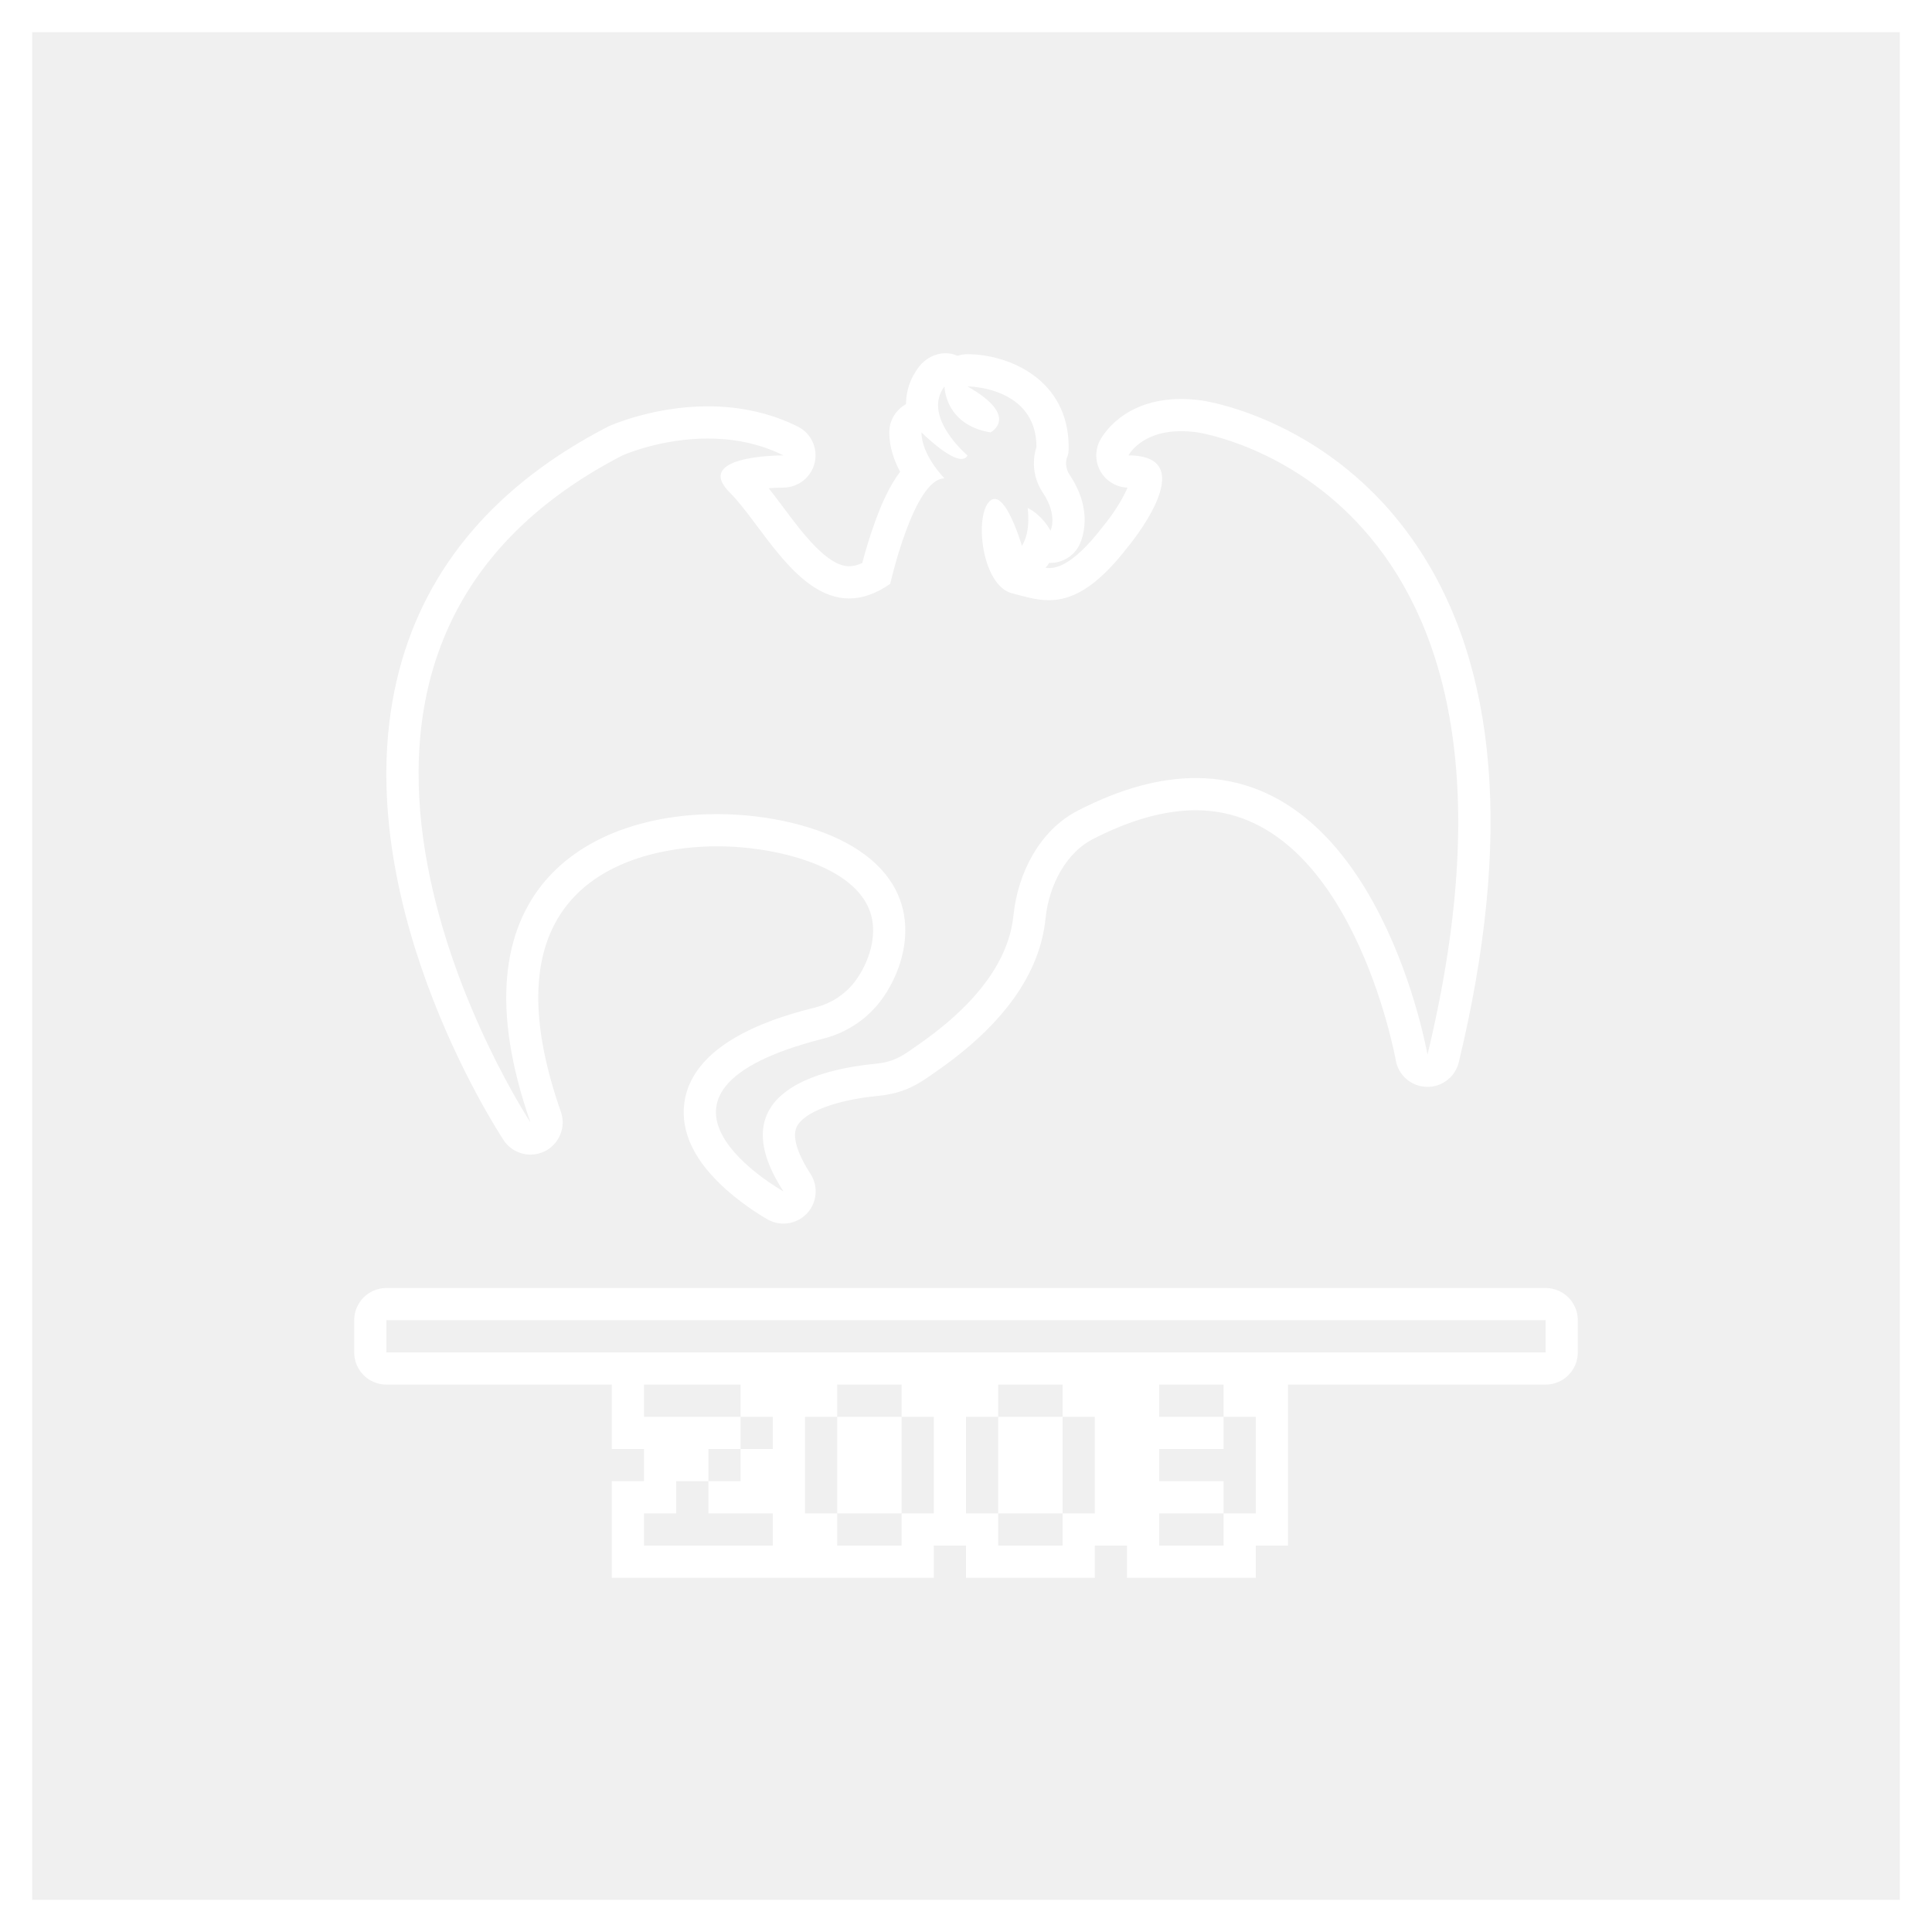
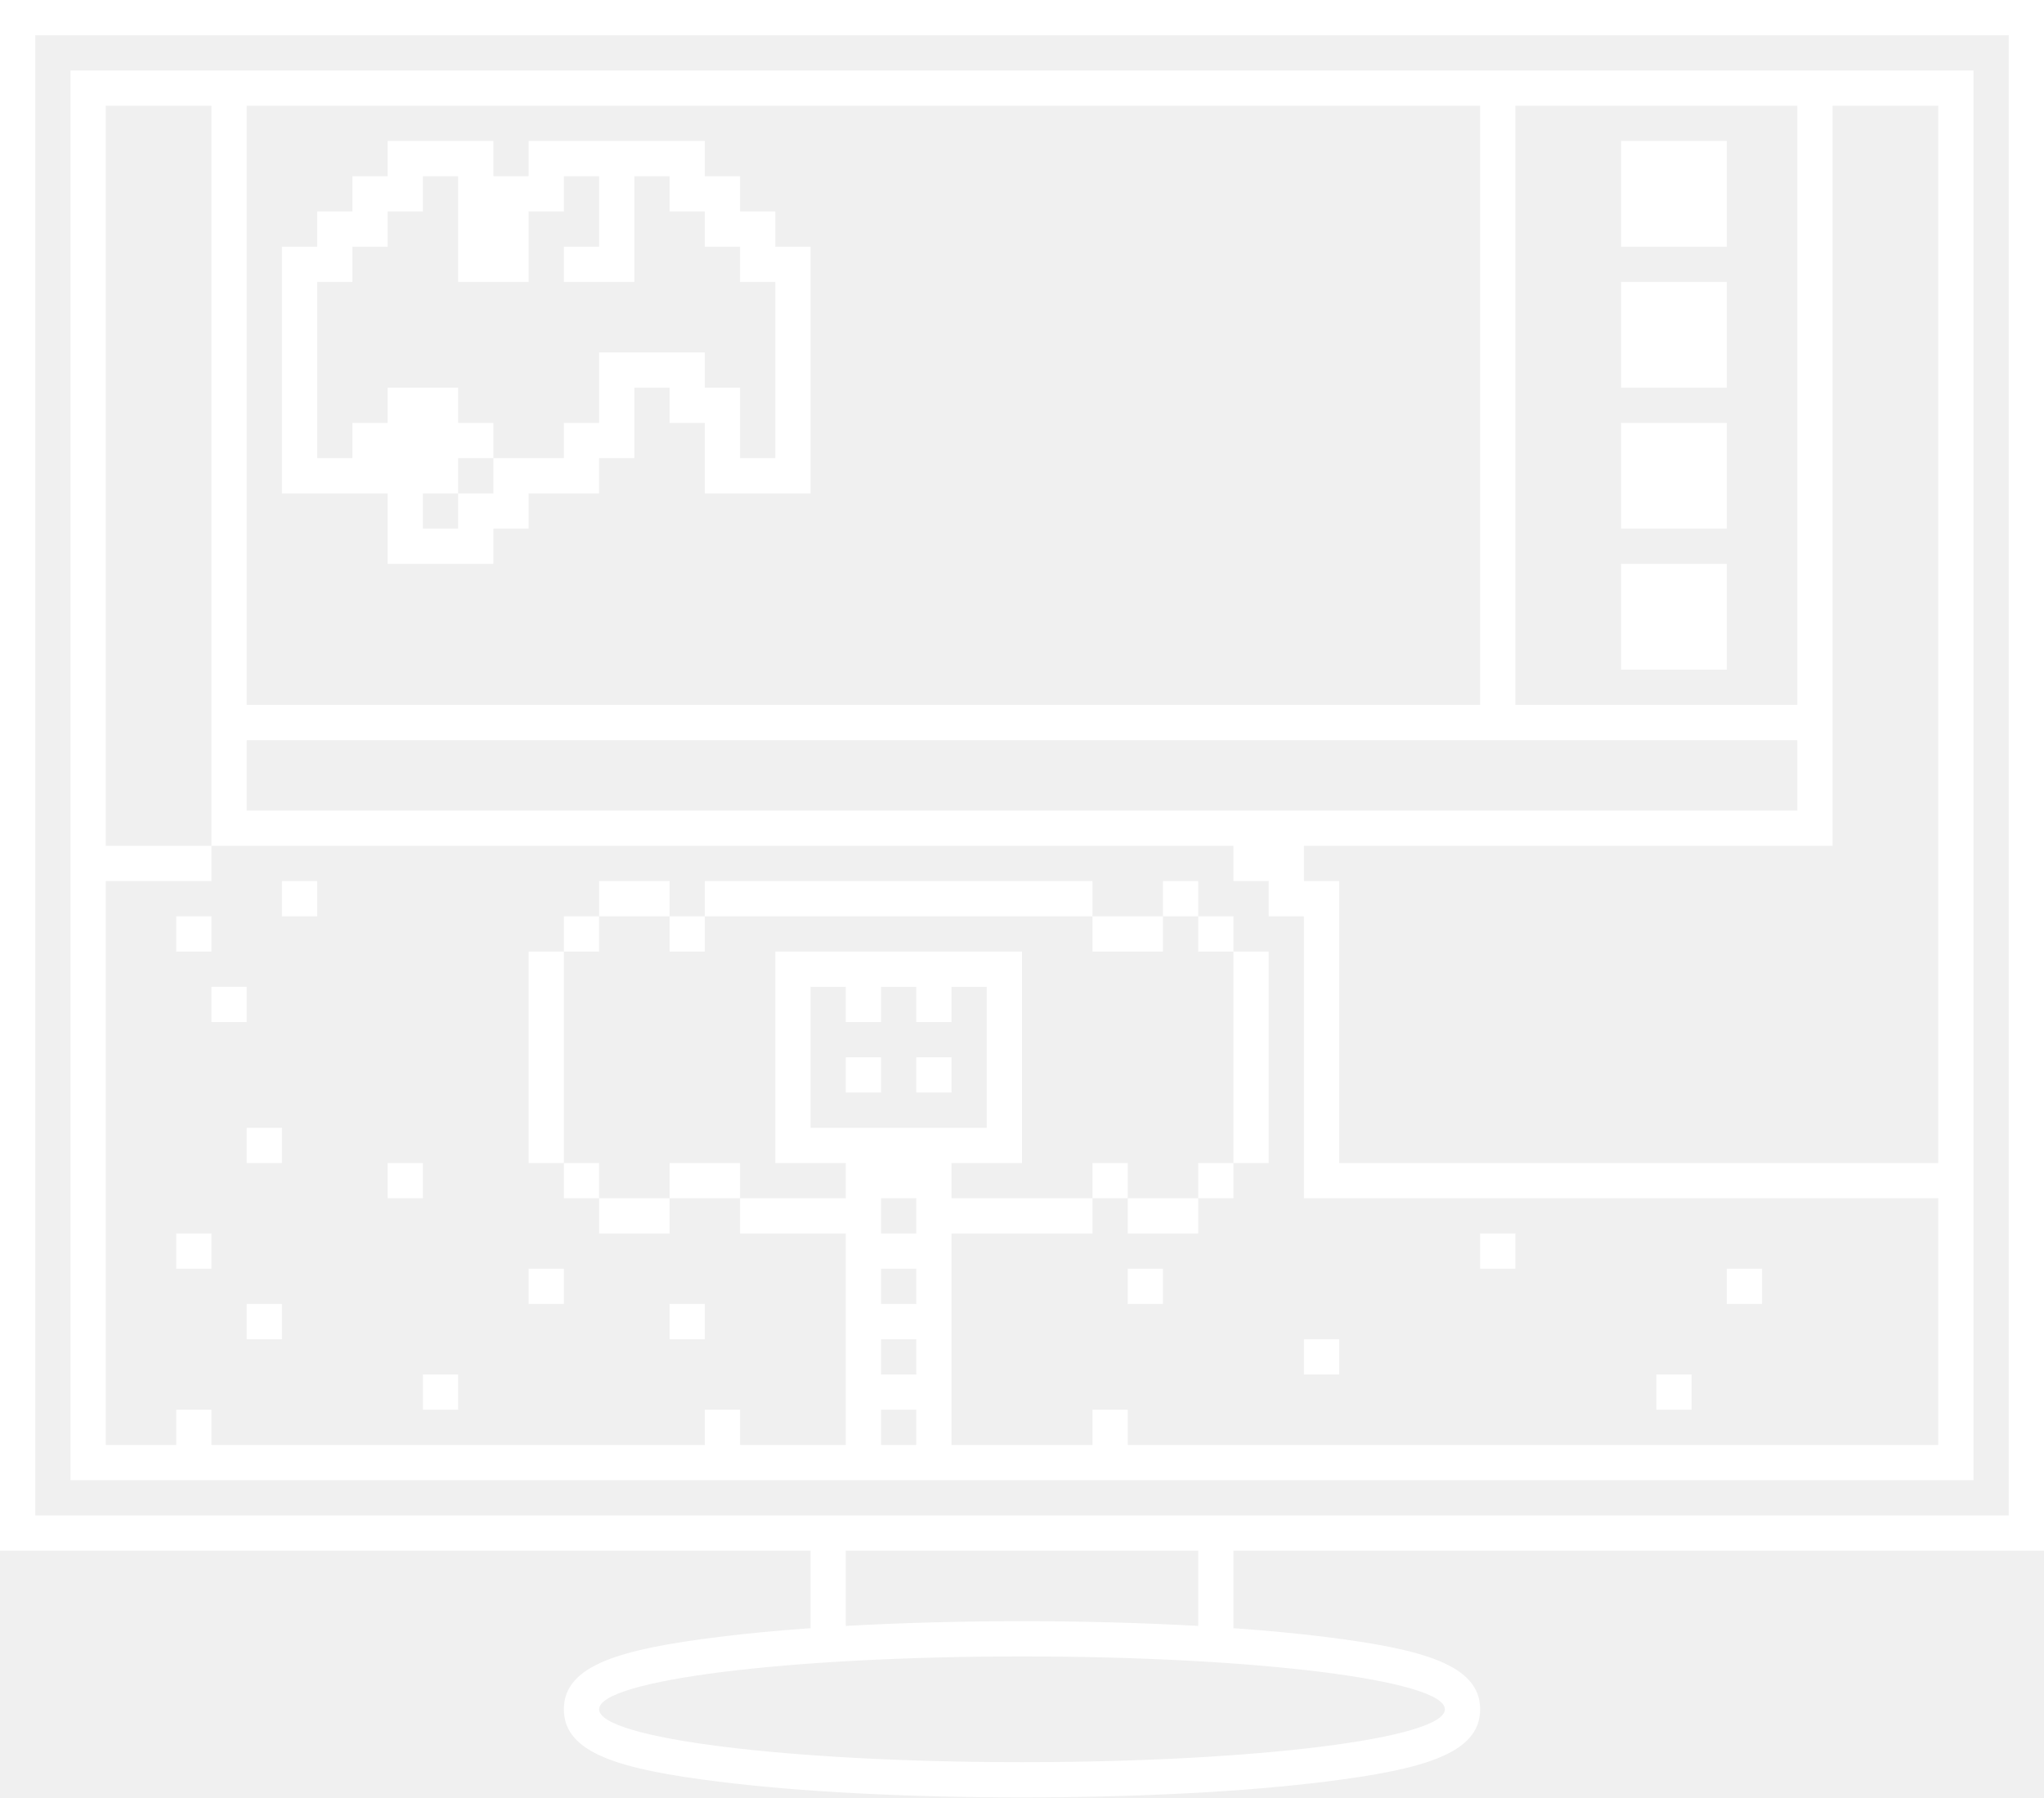
- <svg xmlns="http://www.w3.org/2000/svg" viewBox="0 0 320 320" height="320" width="320" xml:space="preserve" id="svg2" version="1.1">
+ <svg xmlns="http://www.w3.org/2000/svg" viewBox="0 0 309.333 272" height="272" width="309.333" xml:space="preserve" id="svg2" version="1.1">
  <defs id="defs6">
-     <clipPath id="clipPath18" clipPathUnits="userSpaceOnUse">
-       <path id="path16" d="M 0,256 H 256 V 0 H 0 Z" />
+     <clipPath id="clipPath94" clipPathUnits="userSpaceOnUse">
+       <path id="path92" d="M 0,256 H 256 V 0 H 0 Z" />
    </clipPath>
  </defs>
-   <g transform="matrix(1.333333,0,0,-1.333333,-10.66667,330.6667)" id="g10">
-     <g id="g12">
-       <g clip-path="url(#clipPath18)" id="g14">
-         <g transform="translate(85.3262,191.4287)" id="g20">
-           <path id="path22" style="fill:#ffffff;fill-opacity:1;fill-rule:nonzero;stroke:none" d="M 0,0 C 0,0 4.675,2.096 10.601,2.096 13.564,2.096 16.839,1.572 20,0 h -0.037 c -0.701,0 -11.198,-0.076 -6.614,-4.636 3.823,-3.805 8.265,-13.134 14.815,-13.134 1.571,0 3.262,0.536 5.096,1.813 0,0 2.947,13.1 6.74,13.1 0,0 -2.857,2.884 -2.857,5.714 0,0 3.315,-3.301 4.966,-3.301 0.329,0 0.591,0.131 0.748,0.444 0,0 -5.702,4.798 -2.857,8.571 0,0 0.025,-4.771 5.714,-5.714 0,0 3.78,1.941 -2.857,5.714 0,0 8.572,0 8.572,-7.547 0,0 -1.103,-2.83 0.794,-5.66 1.896,-2.83 0.948,-4.717 0.948,-4.717 0,0 -0.948,1.887 -2.845,2.83 0,0 0.475,-2.83 -0.711,-4.717 0,0 -1.678,5.833 -3.381,5.833 -0.216,0 -0.434,-0.094 -0.648,-0.307 -1.897,-1.887 -0.948,-10.486 2.845,-11.429 1.44,-0.358 2.905,-0.845 4.526,-0.845 2.646,0 5.709,1.295 9.774,6.559 0,0 9.608,11.429 0.126,11.429 0,0 1.531,3.007 6.541,3.007 0.623,0 1.297,-0.046 2.031,-0.15 0,0 45.637,-6.55 28.571,-77.304 0,0 -5.925,34.365 -28.775,34.368 h -0.004 c -4.28,0 -9.151,-1.205 -14.691,-4.067 -4.707,-2.432 -7.428,-7.747 -7.959,-12.997 -0.457,-4.526 -3.293,-10.073 -11.573,-15.89 -2.044,-1.435 -3.08,-2.3 -5.57,-2.54 -6.51,-0.63 -19.511,-3.426 -11.428,-15.856 0,0 -21.858,12.169 4.982,18.987 2.904,0.737 5.462,2.451 7.225,4.864 3.343,4.577 5.64,13.469 -3.636,19.006 -4.108,2.453 -10.368,4.013 -16.851,4.013 -15.957,0 -33.262,-9.451 -23.149,-38.298 0,0 -37.875,57.385 11.429,82.857 m -11.426,-86.857 c 0.599,0 1.205,0.134 1.774,0.416 1.809,0.897 2.666,3.002 1.998,4.907 -3.835,10.939 -3.739,19.365 0.286,25.042 5.078,7.16 15.04,7.933 19.088,7.933 5.568,0 11.239,-1.321 14.801,-3.447 2.526,-1.508 4.03,-3.368 4.469,-5.527 0.579,-2.842 -0.661,-5.834 -2.014,-7.687 -1.204,-1.648 -2.972,-2.837 -4.978,-3.346 -3.777,-0.959 -15.271,-3.878 -16.316,-11.892 -0.474,-3.636 1.281,-7.257 5.218,-10.761 2.476,-2.204 5.046,-3.644 5.154,-3.705 0.611,-0.34 1.28,-0.505 1.944,-0.505 1.082,0 2.148,0.438 2.925,1.271 1.255,1.344 1.432,3.369 0.43,4.91 -0.97,1.491 -2.481,4.232 -1.709,5.835 0.882,1.832 4.874,3.346 10.169,3.858 3.351,0.324 5.137,1.588 7.027,2.927 l 0.457,0.322 c 8.112,5.699 12.572,12.011 13.254,18.761 0.443,4.384 2.725,8.249 5.815,9.845 4.652,2.403 8.976,3.621 12.855,3.621 19.198,-0.002 24.784,-30.741 24.838,-31.052 0.326,-1.868 1.918,-3.252 3.812,-3.312 0.044,-0.002 0.087,-0.002 0.13,-0.002 1.842,0 3.453,1.258 3.888,3.059 6.666,27.639 4.883,49.268 -5.298,64.286 C 88.122,4.342 72.65,6.723 71.996,6.816 71.103,6.943 70.23,7.007 69.398,7.007 c -7.253,0 -9.835,-4.661 -10.106,-5.193 -0.631,-1.24 -0.572,-2.719 0.155,-3.905 0.707,-1.154 1.949,-1.869 3.296,-1.908 -0.549,-1.322 -1.787,-3.317 -3.077,-4.86 -0.033,-0.039 -0.068,-0.084 -0.1,-0.124 -3.866,-5.005 -5.93,-5.005 -6.609,-5.005 -0.137,0 -0.275,0.007 -0.417,0.019 0.171,0.183 0.326,0.384 0.463,0.601 0.004,0.006 0.007,0.012 0.011,0.018 0.052,-0.002 0.104,-0.003 0.157,-0.003 1.513,0 2.895,0.853 3.574,2.204 0.333,0.663 1.842,4.201 -1.199,8.739 -0.6,0.896 -0.431,1.787 -0.366,2.035 0.222,0.499 0.249,0.836 0.249,1.399 0,8.472 -7.519,11.547 -12.572,11.547 -0.43,0 -0.848,-0.069 -1.241,-0.196 -0.072,0.03 -0.144,0.06 -0.219,0.087 -0.415,0.155 -0.842,0.227 -1.268,0.227 -1.275,0 -2.525,-0.651 -3.323,-1.71 C 35.707,9.521 35.229,7.946 35.217,6.363 33.948,5.666 33.143,4.327 33.143,2.857 c 0,-1.807 0.601,-3.494 1.345,-4.889 -1.349,-1.788 -2.314,-4.046 -3.032,-5.988 -0.742,-2.006 -1.314,-3.995 -1.673,-5.349 -0.581,-0.267 -1.123,-0.401 -1.619,-0.401 -2.72,0 -5.778,4.091 -8.236,7.379 -0.598,0.8 -1.18,1.579 -1.761,2.311 0.579,0.05 1.192,0.08 1.796,0.08 1.857,0 3.488,1.277 3.912,3.085 C 24.3,0.892 23.444,2.754 21.781,3.581 18.427,5.25 14.665,6.096 10.601,6.096 3.896,6.096 -1.414,3.75 -1.637,3.65 -1.704,3.62 -1.771,3.587 -1.836,3.554 -15.645,-3.58 -24.363,-13.777 -27.75,-26.753 c -7.144,-27.374 12.158,-57.058 12.983,-58.308 0.763,-1.155 2.034,-1.796 3.341,-1.796" />
+   <g transform="matrix(1.333333,0,0,-1.333333,-16,304)" id="g10">
+     <path id="path12" style="fill:#ffffff;fill-opacity:1;fill-rule:nonzero;stroke:none" d="m 108,104 h 4 v 4 h -4 z" />
+     <path id="path14" style="fill:#ffffff;fill-opacity:1;fill-rule:nonzero;stroke:none" d="m 120,108 h -4 v -4 h 4 z" />
+     <path id="path16" style="fill:#ffffff;fill-opacity:1;fill-rule:nonzero;stroke:none" d="m 88,92 h 8 v 4 h -8 z" />
+     <path id="path18" style="fill:#ffffff;fill-opacity:1;fill-rule:nonzero;stroke:none" d="m 76,92 h 4 v 4 h -4 z" />
+     <path id="path20" style="fill:#ffffff;fill-opacity:1;fill-rule:nonzero;stroke:none" d="m 80,124 h -4 v -4 h 4 z" />
+     <path id="path22" style="fill:#ffffff;fill-opacity:1;fill-rule:nonzero;stroke:none" d="m 92,124 h -4 v -4 h 4 z" />
+     <path id="path24" style="fill:#ffffff;fill-opacity:1;fill-rule:nonzero;stroke:none" d="m 144,124 h -8 v -4 h 8 z" />
+     <path id="path26" style="fill:#ffffff;fill-opacity:1;fill-rule:nonzero;stroke:none" d="m 152,124 h -4 v -4 h 4 z" />
+     <path id="path28" style="fill:#ffffff;fill-opacity:1;fill-rule:nonzero;stroke:none" d="m 148,92 h 4 v 4 h -4 z" />
+     <path id="path30" style="fill:#ffffff;fill-opacity:1;fill-rule:nonzero;stroke:none" d="m 140,96 h -4 v -4 h 4 z" />
+     <path id="path32" style="fill:#ffffff;fill-opacity:1;fill-rule:nonzero;stroke:none" d="m 156,120 h -4 V 96 h 4 z" />
+     <path id="path34" style="fill:#ffffff;fill-opacity:1;fill-rule:nonzero;stroke:none" d="M 136,128 H 92 v -4 h 44 z" />
+     <path id="path36" style="fill:#ffffff;fill-opacity:1;fill-rule:nonzero;stroke:none" d="m 148,128 h -4 v -4 h 4 z" />
+     <path id="path38" style="fill:#ffffff;fill-opacity:1;fill-rule:nonzero;stroke:none" d="m 88,128 h -8 v -4 h 8 z" />
+     <path id="path40" style="fill:#ffffff;fill-opacity:1;fill-rule:nonzero;stroke:none" d="m 72,96 h 4 v 24 h -4 z" />
+     <path id="path42" style="fill:#ffffff;fill-opacity:1;fill-rule:nonzero;stroke:none" d="m 80,88 h 8 v 4 h -8 z" />
+     <path id="path44" style="fill:#ffffff;fill-opacity:1;fill-rule:nonzero;stroke:none" d="m 140,88 h 8 v 4 h -8 z" />
+     <path id="path46" style="fill:#ffffff;fill-opacity:1;fill-rule:nonzero;stroke:none" d="m 208,196 h -12 v -12 h 12 z" />
+     <path id="path48" style="fill:#ffffff;fill-opacity:1;fill-rule:nonzero;stroke:none" d="m 208,180 h -12 v -12 h 12 z" />
+     <path id="path50" style="fill:#ffffff;fill-opacity:1;fill-rule:nonzero;stroke:none" d="m 208,164 h -12 v -12 h 12 z" />
+     <g transform="translate(48,196)" id="g52">
+       <path id="path54" style="fill:#ffffff;fill-opacity:1;fill-rule:nonzero;stroke:none" d="m 0,0 h 4 v 4 h 4 v 4 h 4 v 4 h 4 V 8 4 0 h 8 v 8 h 4 v 4 h 4 V 4 H 28 V 0 h 8 v 12 h 4 V 8 h 4 V 4 h 4 V 0 h 4 v -20 h -4 v 8 h -4 v 4 h -4 -8 v -4 -4 h -4 v -4 h -4 -4 v -4 h -4 v -4 h -4 v 4 h 4 v 4 h 4 v 4 h -4 v 4 H 8 v -4 H 4 v -4 H 0 Z m 0,-24 h 4 4 v -4 -4 h 4 4 4 v 4 h 4 v 4 h 4 4 v 4 h 4 v 4 4 h 4 v -4 h 4 v -4 -4 h 4 4 4 v 4 20 4 h -4 v 4 h -4 v 4 h -4 v 4 h -4 -4 -4 -4 -4 v -4 h -4 v 4 H 16 12 8 V 12 H 4 V 8 H 0 V 4 h -4 v -4 -20 -4 z" />
+     </g>
+     <path id="path56" style="fill:#ffffff;fill-opacity:1;fill-rule:nonzero;stroke:none" d="m 208,212 h -12 v -12 h 12 z" />
+     <path id="path58" style="fill:#ffffff;fill-opacity:1;fill-rule:nonzero;stroke:none" d="m 72,80 h 4 v 4 h -4 z" />
+     <path id="path60" style="fill:#ffffff;fill-opacity:1;fill-rule:nonzero;stroke:none" d="m 60,96 h -4 v -4 h 4 z" />
+     <path id="path62" style="fill:#ffffff;fill-opacity:1;fill-rule:nonzero;stroke:none" d="m 40,76 h 4 v 4 h -4 z" />
+     <path id="path64" style="fill:#ffffff;fill-opacity:1;fill-rule:nonzero;stroke:none" d="m 32,84 h 4 v 4 h -4 z" />
+     <path id="path66" style="fill:#ffffff;fill-opacity:1;fill-rule:nonzero;stroke:none" d="m 40,96 h 4 v 4 h -4 z" />
+     <path id="path68" style="fill:#ffffff;fill-opacity:1;fill-rule:nonzero;stroke:none" d="m 40,116 h -4 v -4 h 4 z" />
+     <path id="path70" style="fill:#ffffff;fill-opacity:1;fill-rule:nonzero;stroke:none" d="m 36,124 h -4 v -4 h 4 z" />
+     <path id="path72" style="fill:#ffffff;fill-opacity:1;fill-rule:nonzero;stroke:none" d="m 44,124 h 4 v 4 h -4 z" />
+     <path id="path74" style="fill:#ffffff;fill-opacity:1;fill-rule:nonzero;stroke:none" d="m 92,80 h -4 v -4 h 4 z" />
+     <path id="path76" style="fill:#ffffff;fill-opacity:1;fill-rule:nonzero;stroke:none" d="m 60,68 h 4 v 4 h -4 z" />
+     <path id="path78" style="fill:#ffffff;fill-opacity:1;fill-rule:nonzero;stroke:none" d="m 160,72 h 4 v 4 h -4 z" />
+     <path id="path80" style="fill:#ffffff;fill-opacity:1;fill-rule:nonzero;stroke:none" d="m 180,84 h 4 v 4 h -4 z" />
+     <path id="path82" style="fill:#ffffff;fill-opacity:1;fill-rule:nonzero;stroke:none" d="m 200,68 h 4 v 4 h -4 z" />
+     <path id="path84" style="fill:#ffffff;fill-opacity:1;fill-rule:nonzero;stroke:none" d="m 208,80 h 4 v 4 h -4 z" />
+     <path id="path86" style="fill:#ffffff;fill-opacity:1;fill-rule:nonzero;stroke:none" d="m 140,80 h 4 v 4 h -4 z" />
+     <g id="g88">
+       <g clip-path="url(#clipPath94)" id="g90">
+         <path id="path96" style="fill:#ffffff;fill-opacity:1;fill-rule:nonzero;stroke:none" d="M 16,224 H 240 V 56 H 16 Z M 108,43.462 V 52 h 40 V 43.462 C 141.786,43.813 135.006,44 128,44 120.995,44 114.213,43.813 108,43.462 M 176,34 c 0,-3.313 -21.49,-6 -48,-6 -26.51,0 -48,2.687 -48,6 0,3.313 21.49,6 48,6 26.51,0 48,-2.687 48,-6 m 68,18 V 228 H 12 V 52 h 92 V 43.207 C 100.231,42.938 96.718,42.606 93.563,42.212 82.439,40.821 76,39.032 76,34 76,28.968 82.439,27.179 93.563,25.788 102.788,24.635 115.018,24 128,24 c 12.981,0 25.212,0.635 34.437,1.788 C 173.561,27.179 180,28.968 180,34 c 0,5.032 -6.439,6.821 -17.563,8.212 -3.155,0.394 -6.668,0.726 -10.437,0.995 V 52 Z" />
+         <g transform="translate(232,216)" id="g98">
+           <path id="path100" style="fill:#ffffff;fill-opacity:1;fill-rule:nonzero;stroke:none" d="m 0,0 v -120 h -4 -64 v 4 24 4 h -4 v 4 h 56 4 v 4 8 4 68 z m 0,-152 h -92 v 4 h -4 v -4 h -16 v 24 h 16 v 4 h -16 v 4 h 8 v 24 h -28 v -24 h 8 v -4 h -12 v -4 h 12 v -24 h -12 v 4 h -4 v -4 h -56 v 4 h -4 v -4 h -8 v 64 h 12 v 4 h -12 V 0 h 12 v -68 -4 -8 -4 h 4 112 v -4 h 4 v -4 h 4 v -24 -8 h 4 64 4 z m -116,24 h -4 v 4 h 4 z m -4,-4 h 4 v -4 h -4 z m 4,-12 h -4 v 4 h 4 z m -4,40 v 4 h 4 v -4 h 4 v 4 h 4 v -4 -4 -8 h -4 -12 -4 v 8 4 4 h 4 v -4 z m 0,-44 h 4 v -4 h -4 z m 68,80 H -192 V 0 h 140 z m 36,-12 h -60 -4 -112 v 8 h 140 4 32 z m 0,12 H -48 V 0 h 32 z m 0,72 h -32 -4 -140 -4 -16 v -160 h 88 12 H 4 V 4 h -16 z" />
        </g>
-         <g transform="translate(56,84)" id="g24">
-           <path id="path26" style="fill:#ffffff;fill-opacity:1;fill-rule:nonzero;stroke:none" d="M 0,0 H 144 V -4 H 108 104 96 92 88 84 76 72 68 64 56 52 48 44 32 28 0 Z m 108,-16 v -4 -4 h -4 v -4 h -8 v 4 h 8 v 4 h -8 v 4 h 8 v 4 h -8 v 4 h 8 v -4 h 4 z m -20,-8 h -4 v -4 h -8 v 4 h -4 v 12 h 4 v 4 h 8 v -4 h 4 z m -20,0 h -4 v -4 h -8 v 4 h -4 v 12 h 4 v 4 h 8 v -4 h 4 z m -20,8 h -4 v -4 h -4 v -4 h 8 v -4 H 32 v 4 h 4 v 4 h 4 v 4 h 4 v 4 H 32 v 4 h 12 v -4 h 4 z M 0,-8 h 28 v -4 -4 h 4 v -4 h -4 v -4 -4 -4 h 4 16 4 4 8 4 v 4 h 4 v -4 h 4 8 4 v 4 h 4 v -4 h 4 8 4 v 4 h 4 v 4 4 4 4 4 h 32 c 2.209,0 4,1.791 4,4 v 4 c 0,2.209 -1.791,4 -4,4 H 0 C -2.209,4 -4,2.209 -4,0 v -4 c 0,-2.209 1.791,-4 4,-4" />
-         </g>
-         <path id="path28" style="fill:#ffffff;fill-opacity:1;fill-rule:nonzero;stroke:none" d="m 132,60 h 8 v 12 h -8 z" />
-         <path id="path30" style="fill:#ffffff;fill-opacity:1;fill-rule:nonzero;stroke:none" d="m 112,60 h 8 v 12 h -8 z" />
-         <path id="path32" style="fill:#ffffff;fill-opacity:1;fill-rule:nonzero;stroke:none" d="M 244,12 H 12 v 232 h 232 z m 0,236 H 12 8 V 244 12 8 h 4 232 4 v 4 232 4 z" />
      </g>
    </g>
  </g>
</svg>
